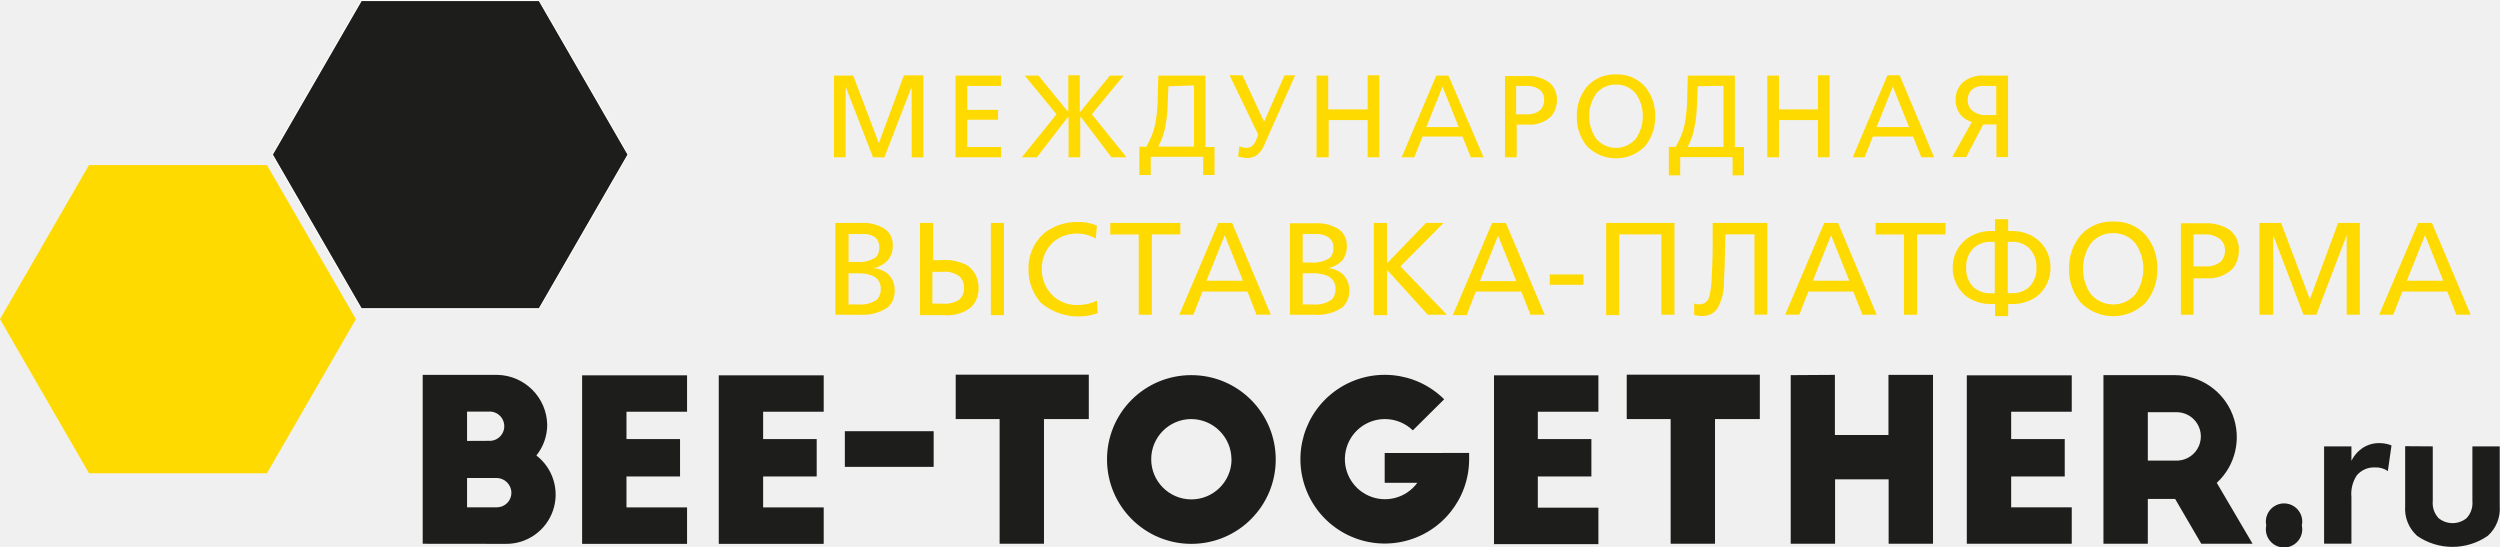
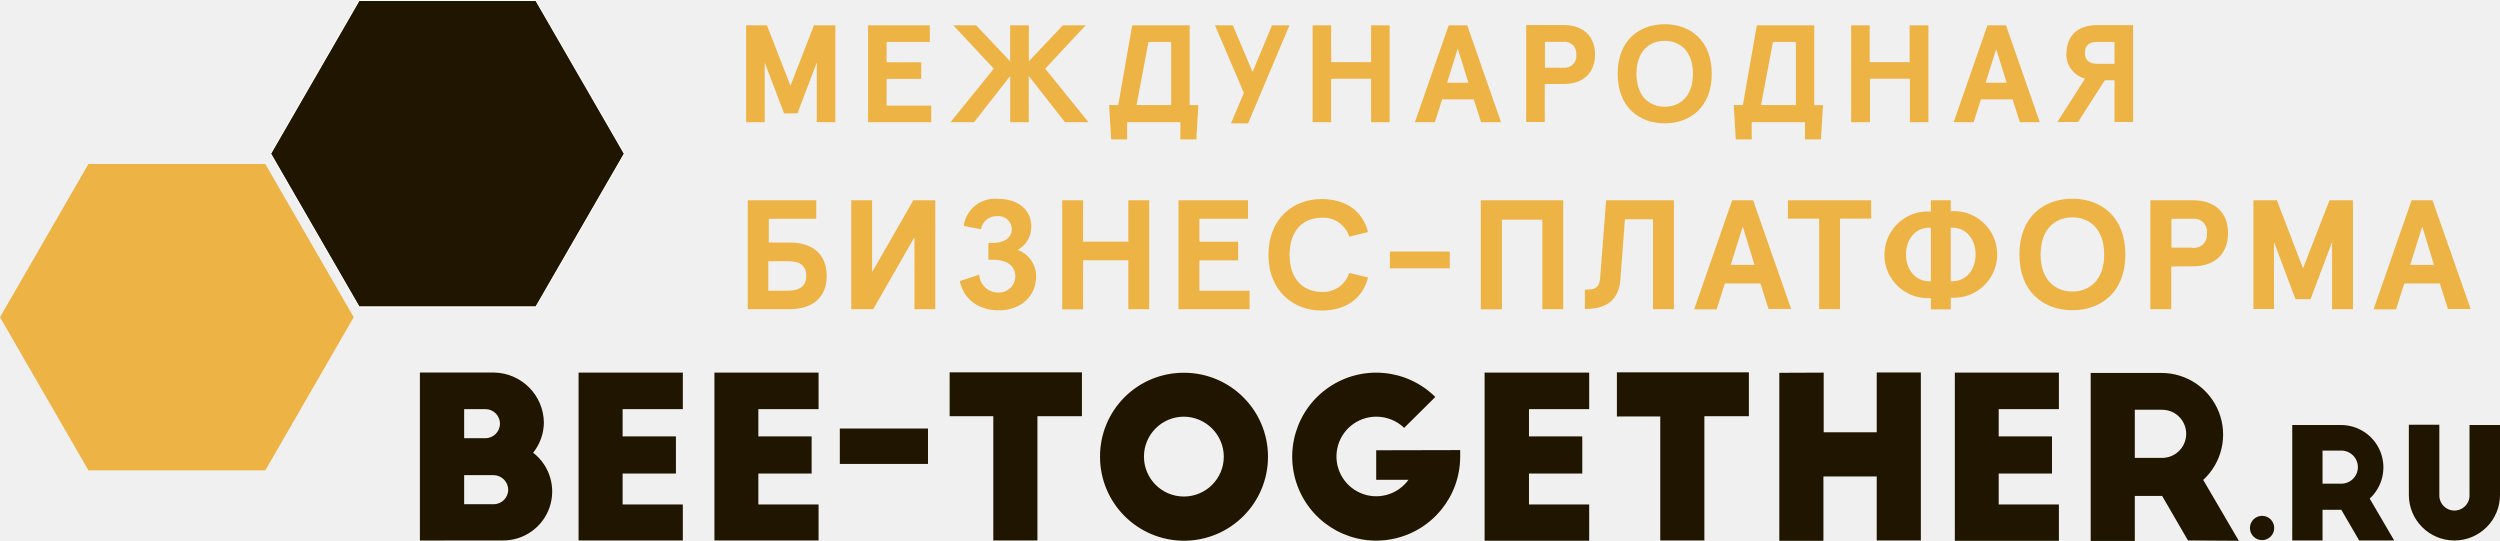
- <svg xmlns="http://www.w3.org/2000/svg" id="Слой_1" data-name="Слой 1" viewBox="0 0 274.43 60.04">
+ <svg xmlns="http://www.w3.org/2000/svg" id="Слой_1" data-name="Слой 1" viewBox="0 0 386.99 83.66">
  <defs>
-     <style>.cls-1{fill:#1d1d1b;}.cls-2{fill:#ffda00;}.cls-3{fill:none;stroke:#fff;stroke-width:0.12px;}</style>
+     <style>.cls-1{fill:#201600;}.cls-2{fill:#edb344;}.cls-3{fill:none;stroke:#fff;stroke-width:0.16px;}</style>
  </defs>
-   <path class="cls-1" d="M51.27,55.69V52.47h3.26a1.64,1.64,0,0,1,1.61,1.61,1.6,1.6,0,0,1-1.61,1.61Zm0-7.29V45.18h2.35a1.61,1.61,0,1,1,0,3.21Zm4.28,11.3A5.41,5.41,0,0,0,58.88,50a5.43,5.43,0,0,0,1.19-3.34,5.59,5.59,0,0,0-5.49-5.51H46.4V59.69Zm8.36,0H75.42v-4H68.77V52.3h5.88V48.2H68.77v-3h6.65v-4H63.9V59.69Zm15,0H90.42v-4H83.77V52.3h5.88V48.2H83.77v-3h6.65v-4H78.9V59.69Zm13.84-8.45h9.74V47.33H92.74v3.91ZM104.91,46h4.82V59.69h4.87V46h4.92V41.13H104.91V46Zm16.61,4.47a9.26,9.26,0,1,0,9.25-9.29,9.23,9.23,0,0,0-9.25,9.29Zm13.67,0A4.41,4.41,0,1,1,130.76,46a4.44,4.44,0,0,1,4.42,4.42ZM152,49.73V53h3.58A4.4,4.4,0,1,1,152,46a4.43,4.43,0,0,1,3.09,1.24l3.44-3.41a9.26,9.26,0,1,0,2.74,6.58v-.69Zm11.94,10h11.52v-4h-6.65V52.3h5.88V48.2h-5.88v-3h6.65v-4H164V59.69ZM178.57,46h4.82V59.69h4.87V46h4.92V41.13H178.57V46Zm18-4.82V59.69h4.87V52.62h5.88v7.07h4.87V41.15H207.3v6.6h-5.88v-6.6ZM215.9,59.69h11.52v-4h-6.65V52.3h5.88V48.2h-5.88v-3h6.65v-4H215.9V59.69Zm31.37,0L243.34,53a6.81,6.81,0,0,0-4.62-11.82H230.9V59.69h4.87V54.77h3l2.87,4.92ZM235.77,45.25h3a2.66,2.66,0,1,1,0,5.31h-3V45.25Zm13,12.43a2,2,0,1,0,3.91,0,2,2,0,1,0-3.91,0Zm6.35,2h3V54.55a3.68,3.68,0,0,1,.59-2.37,2.46,2.46,0,0,1,2-.87,2.27,2.27,0,0,1,1.41.4l.4-2.82a3.71,3.71,0,0,0-1.29-.25,3.28,3.28,0,0,0-1.78.47,3.61,3.61,0,0,0-1.33,1.48V49h-3v10.7Zm8.9-10.7v6.55a4,4,0,0,0,1.31,3.29,6.82,6.82,0,0,0,7.76,0,4,4,0,0,0,1.31-3.29V49h-3V55a2.41,2.41,0,0,1-.64,1.88,2.43,2.43,0,0,1-3.07,0,2.41,2.41,0,0,1-.64-1.88V49Z" />
-   <polygon class="cls-2" points="29.3 18.12 9.77 18.12 0 35.03 9.77 51.95 29.3 51.95 39.07 35.03 29.3 18.12 29.3 18.12" />
-   <path class="cls-2" d="M91.7,34.55h2.68a4.93,4.93,0,0,0,3.05-.79,2.4,2.4,0,0,0,.78-1.9,2.38,2.38,0,0,0-.68-1.73,2.68,2.68,0,0,0-1.66-.69v0a2.93,2.93,0,0,0,1.57-.86A2.32,2.32,0,0,0,98,27a2.16,2.16,0,0,0-.82-1.84,4.48,4.48,0,0,0-2.71-.69H91.7V34.55ZM93.14,30h.94a3.94,3.94,0,0,1,1.74.29,1.47,1.47,0,0,1,.86,1.46,1.56,1.56,0,0,1-.39,1.11,3,3,0,0,1-2.08.56H93.14V30Zm0-4.31h1.51A2.27,2.27,0,0,1,96,26a1.35,1.35,0,0,1,.52,1.18,1.44,1.44,0,0,1-.39,1.07,3.35,3.35,0,0,1-2.19.5h-.79V25.65Zm7.81,8.9h2.59a4.3,4.3,0,0,0,3-.81,2.85,2.85,0,0,0,.88-2.18,3,3,0,0,0-1.14-2.41,5.19,5.19,0,0,0-3.07-.63h-.78V24.47h-1.44V34.55Zm1.44-4.75h1a2.77,2.77,0,0,1,1.93.49,1.66,1.66,0,0,1,.5,1.27,1.63,1.63,0,0,1-.52,1.3,3.15,3.15,0,0,1-1.95.43h-1V29.8Zm6.38,4.75h1.44V24.47h-1.44V34.55Zm11.71-9.79a4.85,4.85,0,0,0-2.19-.43,5.82,5.82,0,0,0-3.52,1.11,5,5,0,0,0-1.87,4.06,5.37,5.37,0,0,0,1.38,3.72,6.4,6.4,0,0,0,6.21,1.12L120.41,33a4.65,4.65,0,0,1-2,.48,3.78,3.78,0,0,1-3.05-1.24,4,4,0,0,1-1-2.68,3.87,3.87,0,0,1,1.4-3.11,4,4,0,0,1,2.46-.81,4.08,4.08,0,0,1,2.07.56l.12-1.4ZM125,34.55h1.44V25.73h3.13V24.47h-7.69v1.27H125v8.82Zm4.44,0H131L132,32h4.93l1,2.55h1.57l-4.25-10.08h-1.51l-4.29,10.08Zm7-3.73h-4l2-5,2,5Zm5.16,3.73h2.68a4.93,4.93,0,0,0,3.05-.79,2.4,2.4,0,0,0,.78-1.9,2.38,2.38,0,0,0-.68-1.73,2.68,2.68,0,0,0-1.66-.69v0a2.93,2.93,0,0,0,1.57-.86,2.32,2.32,0,0,0,.5-1.54,2.16,2.16,0,0,0-.82-1.84,4.48,4.48,0,0,0-2.71-.69H141.6V34.55ZM143,30H144a3.94,3.94,0,0,1,1.74.29,1.47,1.47,0,0,1,.86,1.46,1.56,1.56,0,0,1-.39,1.11,3,3,0,0,1-2.08.56H143V30Zm0-4.31h1.51a2.27,2.27,0,0,1,1.34.37,1.35,1.35,0,0,1,.52,1.18,1.44,1.44,0,0,1-.39,1.07,3.35,3.35,0,0,1-2.19.5H143V25.65Zm7.81,8.9h1.44V29.61l4.48,4.94h2.1l-5.1-5.31,4.73-4.77h-1.92l-4.29,4.44V24.47h-1.44V34.55Zm8.64,0H161L162,32H167l1,2.55h1.57L165.3,24.47h-1.51l-4.29,10.08Zm7-3.73h-4l2-5,2,5Zm3.67.4h3.7V30.13h-3.7v1.09Zm6.18,3.33h1.44V25.73h4.63v8.82h1.44V24.47h-7.5V34.55ZM188,24.47l0,3.31c0,.36-.06,1.83-.09,2.35a11.32,11.32,0,0,1-.26,2.36,1.12,1.12,0,0,1-1.18.92,2.05,2.05,0,0,1-.5-.09l0,1.25a2.72,2.72,0,0,0,.79.12,2,2,0,0,0,1.73-.78,5.74,5.74,0,0,0,.75-3.07c.07-1.27.09-1.77.1-2.64l.06-2.48h3.19v8.82H194V24.47Zm8,10.08h1.51l1-2.55h4.93l1,2.55h1.57l-4.25-10.08h-1.51l-4.29,10.08Zm7-3.73h-4l2-5,2,5ZM209,34.55h1.44V25.73h3.13V24.47H205.9v1.27H209v8.82Zm11.41-10.49H219v1.3h-.37a4.45,4.45,0,0,0-2.75.86,3.91,3.91,0,0,0-1.53,3.14,4,4,0,0,0,1.4,3.1,4.5,4.5,0,0,0,2.88.91H219v1.33h1.44V33.37h.37a4.5,4.5,0,0,0,2.88-.91,4,4,0,0,0,1.4-3.1,3.91,3.91,0,0,0-1.53-3.14,4.45,4.45,0,0,0-2.75-.86h-.37v-1.3Zm0,2.48h.4a2.7,2.7,0,0,1,1.89.66,2.79,2.79,0,0,1,.84,2.16,2.8,2.8,0,0,1-.74,2.09,2.65,2.65,0,0,1-2,.73h-.4V26.54Zm-1.44,0v5.65h-.4a2.65,2.65,0,0,1-2-.73,2.8,2.8,0,0,1-.74-2.09,2.79,2.79,0,0,1,.84-2.16,2.7,2.7,0,0,1,1.89-.66Zm13-2.22a4.51,4.51,0,0,0-3.6,1.53,5.49,5.49,0,0,0-1.24,3.66,5.57,5.57,0,0,0,1.24,3.67,5,5,0,0,0,7.2,0,5.57,5.57,0,0,0,1.24-3.67,5.49,5.49,0,0,0-1.24-3.66,4.51,4.51,0,0,0-3.6-1.53Zm0,1.27a3.06,3.06,0,0,1,2.46,1.15,4.93,4.93,0,0,1,0,5.53,3.21,3.21,0,0,1-4.93,0,4.93,4.93,0,0,1,0-5.53A3.06,3.06,0,0,1,232,25.59Zm8.82.14h1.23a2.59,2.59,0,0,1,1.56.43,1.54,1.54,0,0,1,.66,1.34,1.66,1.66,0,0,1-.49,1.24,2.38,2.38,0,0,1-1.53.5h-1.43V25.73Zm-1.44,8.82h1.44v-4h1.41a3.73,3.73,0,0,0,2.88-1.06,3,3,0,0,0,.68-2,2.67,2.67,0,0,0-1-2.25,4.59,4.59,0,0,0-2.77-.73H239.4V34.55Zm8.74,0h1.44V25.82h0l3.33,8.73h1.41l3.33-8.73h0v8.73h1.44V24.47h-2.38l-3.1,8.38-3.16-8.38h-2.38V34.55Zm13.11,0h1.51l1-2.55h4.93l1,2.55h1.57l-4.25-10.08h-1.51l-4.29,10.08Zm7-3.73h-4l2-5,2,5Z" />
-   <path class="cls-2" d="M91.55,17.26h1.28V9.51h0l3,7.76h1.25l3-7.76h0v7.76h1.28v-9H99.22l-2.75,7.45L93.66,8.3H91.55v9Zm13.34,0h5V16.14h-3.72v-3h3.39V12.06h-3.39V9.43h3.72V8.3h-5v9Zm13.66-9h-1.28v3.94h-.09L114,8.3h-1.51l3.49,4.24-3.81,4.72h1.66l3.38-4.39h.09v4.39h1.28V12.87h.09L122,17.26h1.66l-3.81-4.72,3.49-4.24h-1.51l-3.21,3.94h-.09V8.3Zm6.52,7.83v3.12h1.25v-2h5.75v2h1.25V16.14h-1V8.3h-5.17l-.06,2.29a17.81,17.81,0,0,1-.28,3.07,8.3,8.3,0,0,1-1,2.47Zm6-6.71v6.71h-3.94A6.8,6.8,0,0,0,127.9,14a14.28,14.28,0,0,0,.28-2.64l.08-1.89Zm3.9-1.12,3.15,6.52-.29.73a1.58,1.58,0,0,1-.41.54,1,1,0,0,1-.6.18,2.23,2.23,0,0,1-.77-.17l-.14,1.11a3.84,3.84,0,0,0,1.06.18A1.81,1.81,0,0,0,138,17a2.71,2.71,0,0,0,.77-1.06l3.4-7.67H141l-2.19,5h-.09l-2.33-5Zm9.6,9h1.28V13.18h4.28v4.08h1.28v-9h-1.28v3.75H145.8V8.3h-1.28v9Zm9.34,0h1.34l.91-2.27h4.38l.91,2.27h1.4L159,8.3h-1.34l-3.81,9Zm6.22-3.31h-3.56l1.78-4.44,1.78,4.44Zm6.36-4.52h1.09a2.31,2.31,0,0,1,1.38.38A1.37,1.37,0,0,1,169.5,11a1.48,1.48,0,0,1-.44,1.1,2.11,2.11,0,0,1-1.36.45h-1.27V9.43Zm-1.28,7.83h1.28V13.68h1.26a3.32,3.32,0,0,0,2.56-.95,2.7,2.7,0,0,0,.6-1.78A2.37,2.37,0,0,0,170,9a4.08,4.08,0,0,0-2.46-.65h-2.34v9Zm12.18-9.09a4,4,0,0,0-3.2,1.36,4.88,4.88,0,0,0-1.1,3.25,5,5,0,0,0,1.1,3.26,4.49,4.49,0,0,0,6.4,0,5,5,0,0,0,1.1-3.26,4.88,4.88,0,0,0-1.1-3.25,4,4,0,0,0-3.2-1.36Zm0,1.12a2.72,2.72,0,0,1,2.19,1,4.38,4.38,0,0,1,0,4.92,2.85,2.85,0,0,1-4.38,0,4.38,4.38,0,0,1,0-4.92,2.72,2.72,0,0,1,2.19-1Zm5.8,6.84v3.12h1.25v-2h5.75v2h1.25V16.14h-1V8.3h-5.17l-.06,2.29a17.81,17.81,0,0,1-.28,3.07,8.3,8.3,0,0,1-1,2.47Zm6-6.71v6.71h-3.94A6.8,6.8,0,0,0,186,14a14.27,14.27,0,0,0,.28-2.64l.08-1.89ZM194,17.26h1.28V13.18h4.28v4.08h1.28v-9h-1.28v3.75h-4.28V8.3H194v9Zm9.34,0h1.34l.91-2.27H210l.91,2.27h1.4l-3.78-9h-1.34l-3.81,9Zm6.22-3.31H206l1.78-4.44,1.78,4.44ZM220.42,8.3h-2.58a3.32,3.32,0,0,0-2.28.66,2.53,2.53,0,0,0-.89,2,2.65,2.65,0,0,0,.55,1.65,2.73,2.73,0,0,0,1.23.79l-2.15,3.84h1.53l1.87-3.58h1.45v3.58h1.28v-9Zm-1.28,4.33h-1a2.3,2.3,0,0,1-1.7-.53A1.52,1.52,0,0,1,216,11a1.54,1.54,0,0,1,.49-1.19,1.86,1.86,0,0,1,1.26-.38h1.38v3.2Z" />
-   <polygon class="cls-1" points="59.19 0.06 39.66 0.06 29.89 16.97 39.66 33.89 59.19 33.89 68.95 16.97 59.19 0.06 59.19 0.06" />
-   <polygon class="cls-3" points="59.19 0.06 39.66 0.06 29.89 16.97 39.66 33.89 59.19 33.89 68.95 16.97 59.19 0.06 59.19 0.06" />
+   <path class="cls-1" d="M71.85,78.05v-4.5h4.57a2.29,2.29,0,0,1,2.25,2.25,2.25,2.25,0,0,1-2.25,2.25Zm0-10.22v-4.5h3.29a2.25,2.25,0,0,1,0,4.5Zm6,15.83a7.58,7.58,0,0,0,4.68-13.58,7.61,7.61,0,0,0,1.66-4.68,7.84,7.84,0,0,0-7.69-7.73H65v26Zm11.71,0H105.7V78.09H96.38V73.3h8.25V67.55H96.38V63.33h9.32V57.68H89.56v26Zm21,0h16.15V78.09h-9.32V73.3h8.25V67.55h-8.25V63.33h9.32V57.68H110.59v26ZM130,71.81h13.65V66.34H130v5.47Zm17-7.38h6.76V83.66h6.83V64.43h6.89V57.64H147v6.79Zm23.28,6.27a13,13,0,1,0,13-13,12.94,12.94,0,0,0-13,13Zm19.16,0a6.18,6.18,0,1,1-6.2-6.2,6.22,6.22,0,0,1,6.2,6.2Zm23.59-1v4.57h5a6.16,6.16,0,1,1-5-9.77,6.22,6.22,0,0,1,4.33,1.73l4.82-4.78a13,13,0,1,0,3.85,9.22v-1Zm16.73,14H246V78.09h-9.32V73.3h8.25V67.55h-8.25V63.33H246V57.68H229.81v26Zm20.48-19.23H257V83.66h6.83V64.43h6.89V57.64H250.29v6.79Zm25.19-6.76v26h6.83V73.75h8.25v9.91h6.83v-26h-6.83v9.25H282.3V57.68Zm27.13,26h16.15V78.09h-9.32V73.3h8.25V67.55h-8.25V63.33h9.32V57.68H302.6v26Zm44,0-5.51-9.42a9.54,9.54,0,0,0-6.48-16.56H323.63v26h6.83V76.77h4.23l4,6.89ZM330.46,63.43h4.23a3.72,3.72,0,1,1,0,7.45h-4.23V63.43Zm17.82,18.3a1.88,1.88,0,1,0,3.76,0,1.88,1.88,0,1,0-3.76,0Zm22.33,1.93-3.79-6.48a6.56,6.56,0,0,0-4.46-11.39h-7.53V83.66h4.69V78.92h2.91l2.76,4.74ZM359.52,69.75h2.91a2.56,2.56,0,1,1,0,5.12h-2.91V69.75Zm18.08-4h-4.72V76.61a7.05,7.05,0,0,0,14.11,0V65.79h-4.72V76.54a2.34,2.34,0,1,1-4.67,0V65.79Z" />
+   <polygon class="cls-2" points="41.07 25.39 13.69 25.39 0 49.1 13.69 72.81 41.07 72.81 54.75 49.1 41.07 25.39 41.07 25.39" />
+   <path class="cls-2" d="M119,37.54V33.87h7.35V31H115.75V47.86h6.48c3.55,0,5.74-1.81,5.74-5.16s-2.19-5.16-5.74-5.16Zm3,2.89c2,0,2.81.82,2.81,2.27S123.95,45,121.93,45h-3V40.43ZM131.77,31V47.86h3.4l6.38-11.14V47.86h3.23V31h-3.4L135,42.12V31Zm20.07,4.53a2.43,2.43,0,0,1,2.46-2.07,2.08,2.08,0,0,1,2.33,1.91c0,1.47-1.17,2.24-3,2.24H153v2.6h.84c1.64,0,3.33.7,3.33,2.56a2.53,2.53,0,0,1-2.68,2.51,2.92,2.92,0,0,1-2.91-2.77l-3,1c.57,2.82,2.93,4.53,6,4.53,3.53,0,5.81-2.27,5.81-5.28a4.38,4.38,0,0,0-2.86-4.08,4,4,0,0,0,2.11-3.59c0-2.51-1.86-4.32-5.27-4.32a4.87,4.87,0,0,0-5.19,4.2l2.73.53Zm12.59,12.35h3.23V40.29h7v7.57h3.23V31h-3.23v6.41h-7V31h-3.23V47.86Zm18-16.88V47.86h11V45h-7.77V40.31h6V37.42h-6V33.87h7.53V31Zm29.34,4.92c-.82-3.23-3.43-5.11-7.2-5.11-4.35,0-8.22,3-8.22,8.63s3.88,8.63,8.22,8.63c3.78,0,6.38-1.88,7.2-5.11l-2.91-.72a4.21,4.21,0,0,1-4.3,2.94c-2.68,0-4.94-1.83-4.94-5.74s2.26-5.74,4.94-5.74a4.21,4.21,0,0,1,4.3,2.94l2.91-.72Zm3.38,5.62h9.27v-2.6h-9.27v2.6Zm14.11,6.34h3.23V34h6.26V47.86h3.23V31H229.22V47.86ZM247.7,43c-.12,1.76-1,1.83-2.36,1.83v3c3.33,0,5.24-1.35,5.49-4.58l.7-9.31h4.35V47.86h3.23V31H248.62L247.7,43Zm26.08,4.82h3.48L271.37,31h-3.23l-5.89,16.88h3.48l1.27-4h5.51l1.27,4Zm-4-12.73L271.59,41h-3.68l1.84-5.86Zm7-1.25h4.82v14h3.23v-14h4.82V31H276.76v2.89Zm25.19,12.25h.22a6.71,6.71,0,1,0,0-13.41h-.22V31h-3.08v1.74h-.22a6.71,6.71,0,1,0,0,13.41h.22v1.74h3.08V46.12Zm.22-10.85c2.29,0,3.63,1.93,3.63,4.15s-1.34,4.15-3.63,4.15h-.22v-8.3Zm-3.3,8.3h-.22c-2.29,0-3.63-1.93-3.63-4.15s1.34-4.15,3.63-4.15h.22v8.3Zm21.91-12.78c-4.4,0-8.2,2.77-8.2,8.63s3.8,8.63,8.2,8.63,8.2-2.77,8.2-8.63-3.8-8.63-8.2-8.63Zm0,2.89c2.61,0,4.92,1.74,4.92,5.74s-2.31,5.74-4.92,5.74-4.92-1.74-4.92-5.74,2.31-5.74,4.92-5.74Zm18.65,7.57c3.68,0,5.44-2.19,5.44-5.14S343.11,31,339.43,31h-6.56V47.86h3.23V41.25Zm-.12-2.89h-3.2V33.87h3.2a2,2,0,0,1,2.29,2.24,2,2,0,0,1-2.29,2.24Zm9.51,9.5H352V37.44l3.33,8.87h2.33L361,37.44V47.86h3.23V31h-3.63l-4.1,10.54L352.45,31h-3.63V47.86Zm30.13,0h3.48L376.54,31h-3.23l-5.89,16.88h3.48l1.27-4h5.51l1.27,4Zm-4-12.73L376.77,41h-3.68l1.84-5.86Z" />
+   <path class="cls-2" d="M115.5,18.92h2.87V9.66l3,7.89h2.07l3-7.89v9.26h2.87v-15H126l-3.64,9.36-3.64-9.36H115.5v15Zm18.87-15v15h9.78V16.35h-6.91V12.21h5.36V9.64h-5.36V6.49h6.69V3.92Zm22,0V9.49l-5.27-5.57h-3.53l6.27,6.71-6.71,8.29h3.64l5.61-7.16v7.16h2.87V11.76l5.61,7.16h3.64l-6.71-8.29,6.27-6.71h-3.53l-5.27,5.57V3.92ZM172,21.58h2.47V18.92h8.25v2.66h2.47l.31-5.31h-1.35V3.92h-8.89L173.1,16.26h-1.41l.31,5.31Zm9.29-15.09v9.77h-5.36l1.85-9.77Zm6.78-2.57,4.48,10.46-2,4.71h2.65l6.4-15.17H196.9l-3,7.22-3.07-7.22Zm15.12,15h2.87V12.19h6.18v6.73h2.87v-15h-2.87v5.7h-6.18V3.92h-2.87v15Zm26.07,0h3.09l-5.23-15h-2.87l-5.23,15h3.09l1.13-3.54h4.9l1.13,3.54ZM225.68,7.6l1.63,5.21H224l1.63-5.21ZM242.08,13c3.27,0,4.83-2,4.83-4.56s-1.57-4.56-4.83-4.56h-5.83v15h2.87V13ZM242,10.48h-2.85v-4H242a1.8,1.8,0,0,1,2,2,1.8,1.8,0,0,1-2,2Zm15.69-6.73c-3.91,0-7.28,2.46-7.28,7.67s3.38,7.67,7.28,7.67,7.28-2.46,7.28-7.67-3.38-7.67-7.28-7.67Zm0,2.57c2.32,0,4.37,1.54,4.37,5.1s-2.05,5.1-4.37,5.1-4.37-1.54-4.37-5.1,2.05-5.1,4.37-5.1Zm11,15.26h2.47V18.92h8.25v2.66h2.47l.31-5.31h-1.35V3.92h-8.89l-2.16,12.34h-1.41l.31,5.31ZM278,6.49v9.77H272.6l1.85-9.77Zm8.59,12.43h2.87V12.19h6.18v6.73h2.87v-15H295.6v5.7h-6.18V3.92h-2.87v15Zm26.07,0h3.09l-5.23-15h-2.87l-5.23,15h3.09l1.13-3.54h4.9l1.13,3.54ZM309,7.6l1.63,5.21h-3.27L309,7.6Zm10.86.58a3.93,3.93,0,0,0,2.89,4l-4.28,6.71h3.2l4.15-6.47h1.5v6.47h2.87v-15H324.6c-3.09,0-4.7,1.78-4.7,4.26Zm4.68,1.69c-1,0-1.81-.47-1.81-1.69s.77-1.69,1.81-1.69h2.78V9.88Z" />
+   <polygon class="cls-1" points="82.96 0.08 55.58 0.08 41.89 23.79 55.58 47.5 82.96 47.5 96.65 23.79 82.96 0.08 82.96 0.08" />
+   <polygon class="cls-3" points="82.96 0.08 55.58 0.08 41.89 23.79 55.58 47.5 82.96 47.5 96.65 23.79 82.96 0.08 82.96 0.08" />
</svg>
